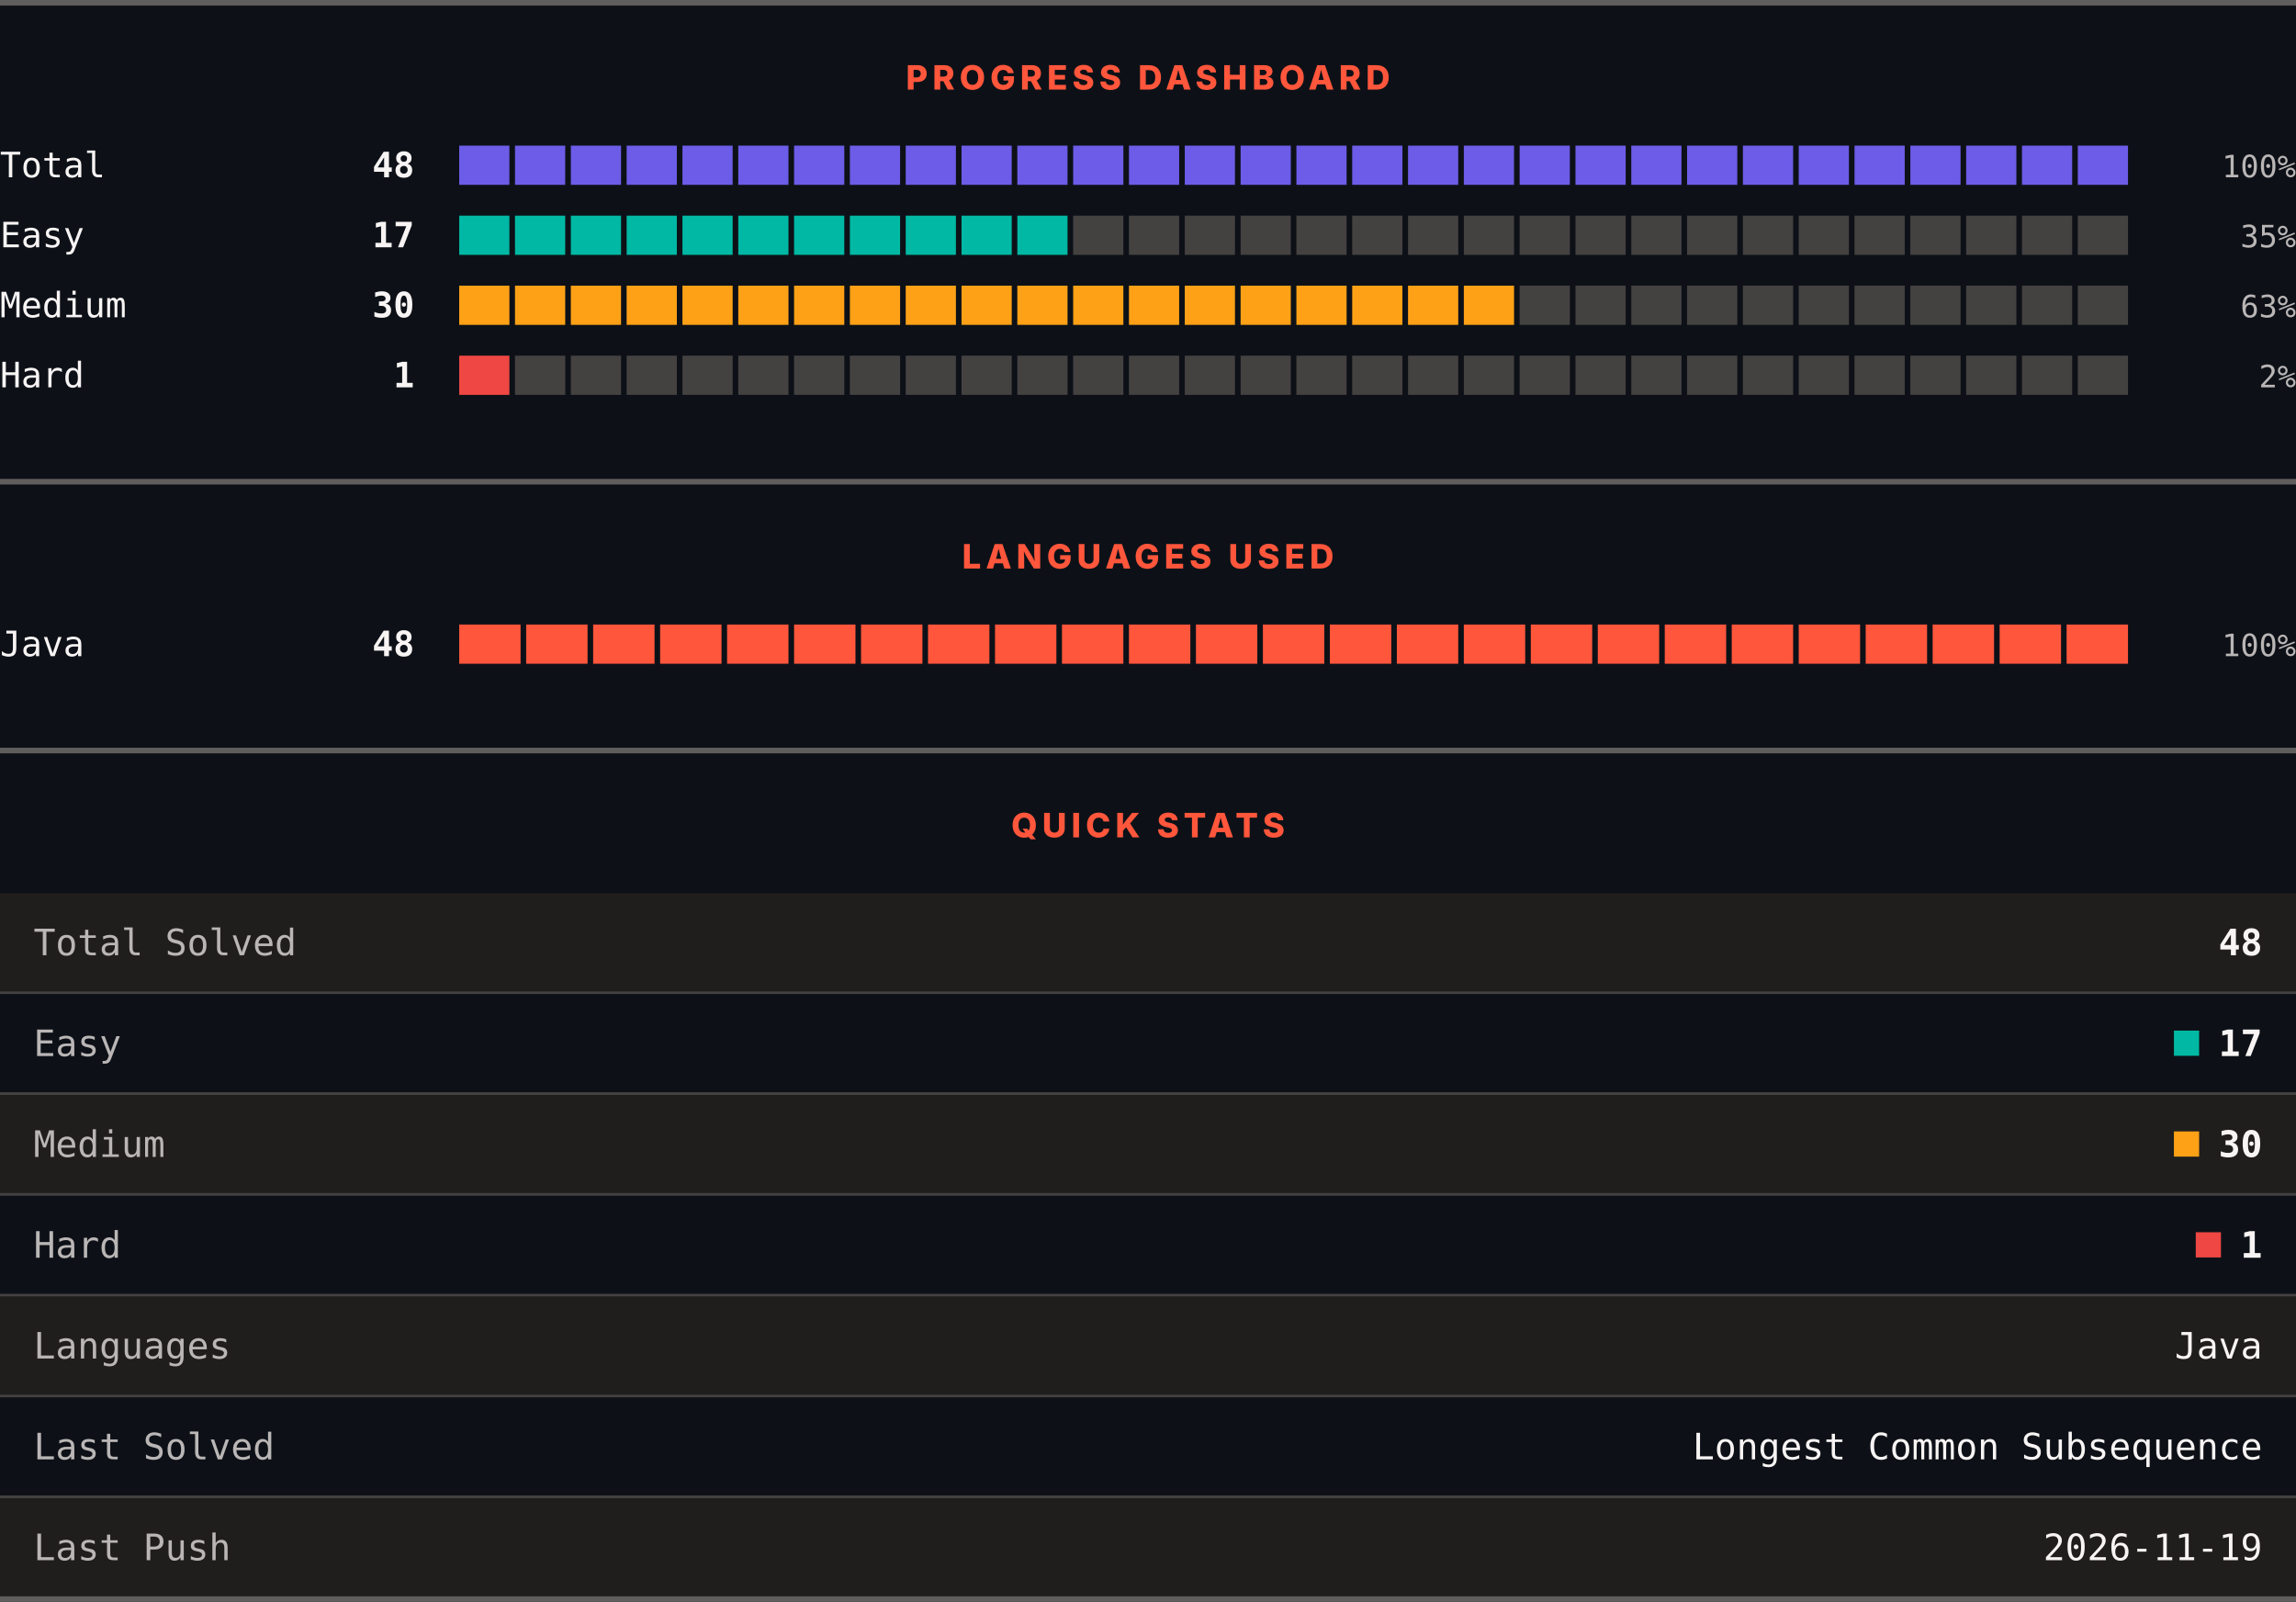
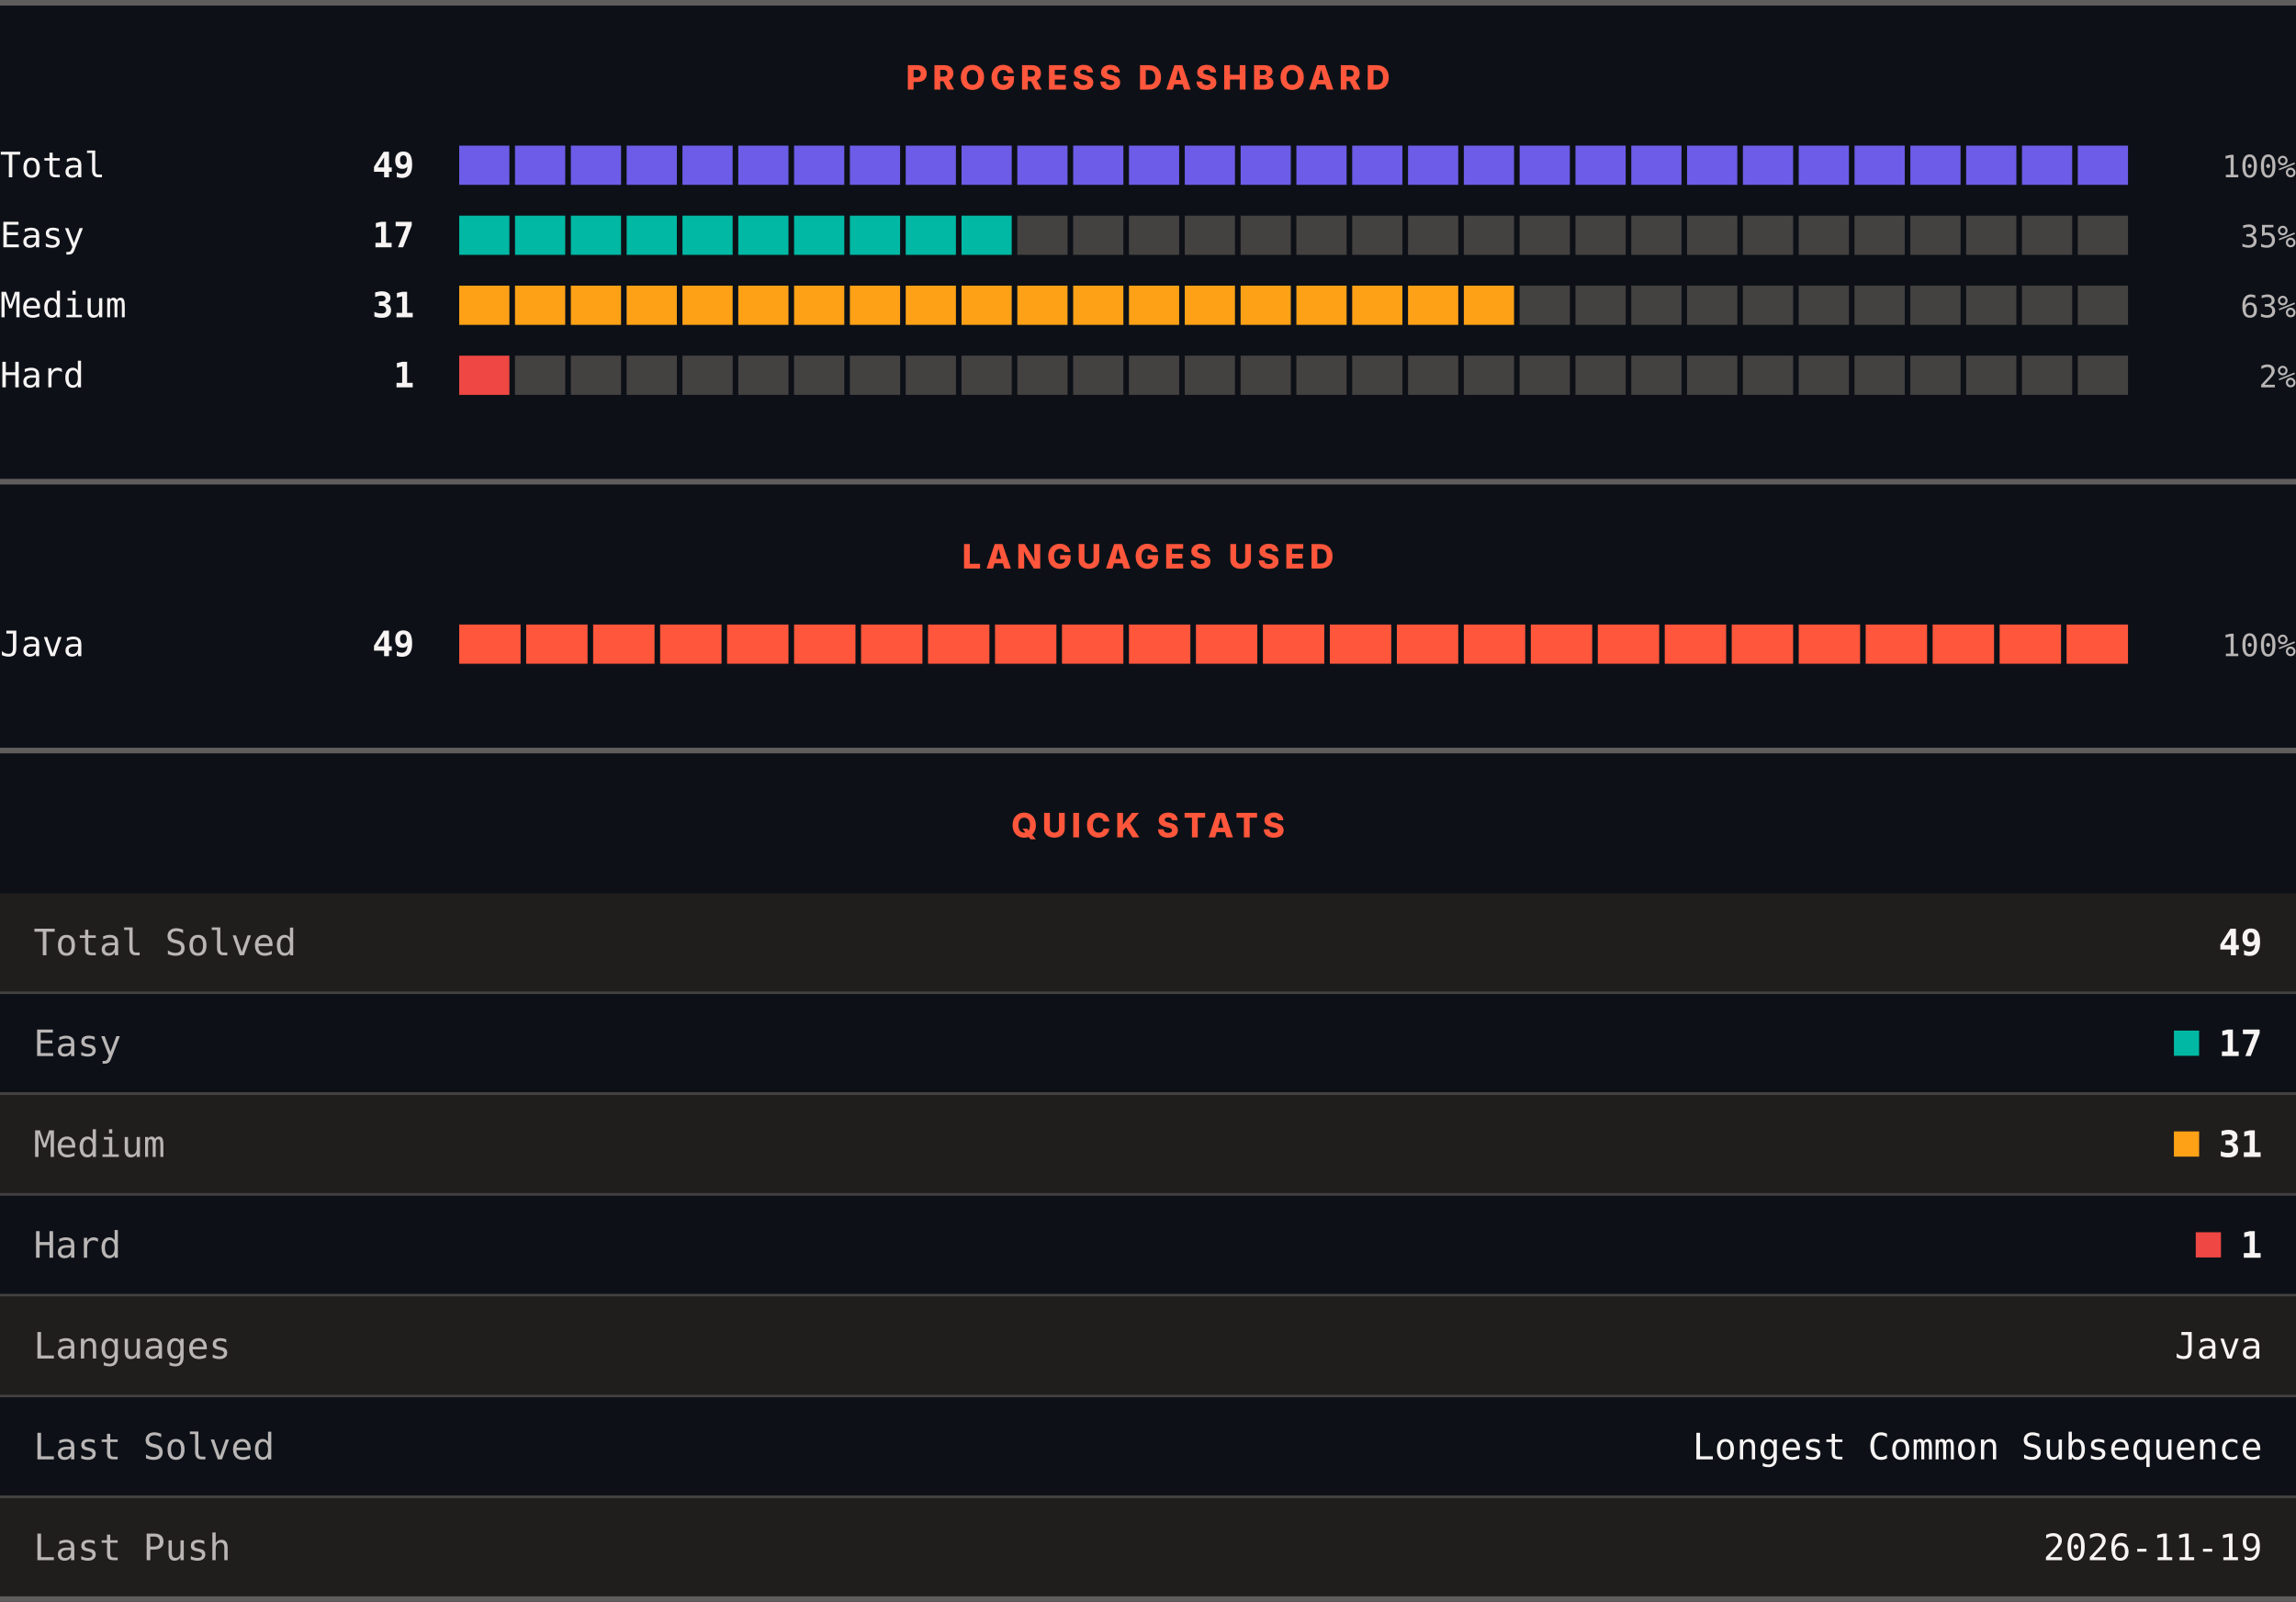
<svg xmlns="http://www.w3.org/2000/svg" width="820" height="572" viewBox="0 0 820 572" role="img" aria-label="LeetCode progress, languages and quick stats">
  <rect width="820" height="572" fill="#0d1117" />
  <rect x="0" y="0" width="820" height="2" fill="#605d5d" />
  <text x="410" y="32" text-anchor="middle" font-family="Archivo, system-ui, -apple-system, Segoe UI, sans-serif" font-size="12" font-weight="800" letter-spacing="1.68" fill="#ff563c">PROGRESS DASHBOARD</text>
  <text x="0" y="63.3" font-family="ui-monospace, SFMono-Regular, Menlo, Consolas, monospace" font-size="12.5" fill="#f8f4f4">Total</text>
-   <text x="148" y="63.3" text-anchor="end" font-family="ui-monospace, SFMono-Regular, Menlo, Consolas, monospace" font-size="12.5" font-weight="700" fill="#f8f4f4">48</text>
+   <text x="148" y="63.3" text-anchor="end" font-family="ui-monospace, SFMono-Regular, Menlo, Consolas, monospace" font-size="12.5" font-weight="700" fill="#f8f4f4">49</text>
  <rect x="164.00" y="52" width="17.93" height="14" fill="#6c5ce7" />
  <rect x="183.93" y="52" width="17.93" height="14" fill="#6c5ce7" />
  <rect x="203.87" y="52" width="17.93" height="14" fill="#6c5ce7" />
  <rect x="223.80" y="52" width="17.93" height="14" fill="#6c5ce7" />
  <rect x="243.73" y="52" width="17.93" height="14" fill="#6c5ce7" />
  <rect x="263.67" y="52" width="17.93" height="14" fill="#6c5ce7" />
  <rect x="283.60" y="52" width="17.93" height="14" fill="#6c5ce7" />
  <rect x="303.53" y="52" width="17.93" height="14" fill="#6c5ce7" />
  <rect x="323.47" y="52" width="17.93" height="14" fill="#6c5ce7" />
  <rect x="343.40" y="52" width="17.93" height="14" fill="#6c5ce7" />
  <rect x="363.33" y="52" width="17.93" height="14" fill="#6c5ce7" />
  <rect x="383.27" y="52" width="17.93" height="14" fill="#6c5ce7" />
  <rect x="403.20" y="52" width="17.93" height="14" fill="#6c5ce7" />
  <rect x="423.13" y="52" width="17.93" height="14" fill="#6c5ce7" />
  <rect x="443.07" y="52" width="17.93" height="14" fill="#6c5ce7" />
  <rect x="463.00" y="52" width="17.93" height="14" fill="#6c5ce7" />
  <rect x="482.93" y="52" width="17.93" height="14" fill="#6c5ce7" />
  <rect x="502.87" y="52" width="17.93" height="14" fill="#6c5ce7" />
  <rect x="522.80" y="52" width="17.93" height="14" fill="#6c5ce7" />
  <rect x="542.73" y="52" width="17.93" height="14" fill="#6c5ce7" />
  <rect x="562.67" y="52" width="17.93" height="14" fill="#6c5ce7" />
  <rect x="582.60" y="52" width="17.93" height="14" fill="#6c5ce7" />
  <rect x="602.53" y="52" width="17.93" height="14" fill="#6c5ce7" />
  <rect x="622.47" y="52" width="17.93" height="14" fill="#6c5ce7" />
  <rect x="642.40" y="52" width="17.93" height="14" fill="#6c5ce7" />
  <rect x="662.33" y="52" width="17.93" height="14" fill="#6c5ce7" />
  <rect x="682.27" y="52" width="17.93" height="14" fill="#6c5ce7" />
  <rect x="702.20" y="52" width="17.93" height="14" fill="#6c5ce7" />
  <rect x="722.13" y="52" width="17.93" height="14" fill="#6c5ce7" />
  <rect x="742.07" y="52" width="17.93" height="14" fill="#6c5ce7" />
  <text x="820" y="63.3" text-anchor="end" font-family="ui-monospace, SFMono-Regular, Menlo, Consolas, monospace" font-size="11" fill="#bab6b6">100%</text>
  <text x="0" y="88.3" font-family="ui-monospace, SFMono-Regular, Menlo, Consolas, monospace" font-size="12.5" fill="#f8f4f4">Easy</text>
  <text x="148" y="88.3" text-anchor="end" font-family="ui-monospace, SFMono-Regular, Menlo, Consolas, monospace" font-size="12.5" font-weight="700" fill="#f8f4f4">17</text>
  <rect x="164.00" y="77" width="17.93" height="14" fill="#00b8a3" />
  <rect x="183.93" y="77" width="17.93" height="14" fill="#00b8a3" />
  <rect x="203.87" y="77" width="17.93" height="14" fill="#00b8a3" />
  <rect x="223.80" y="77" width="17.93" height="14" fill="#00b8a3" />
  <rect x="243.73" y="77" width="17.93" height="14" fill="#00b8a3" />
  <rect x="263.67" y="77" width="17.93" height="14" fill="#00b8a3" />
  <rect x="283.60" y="77" width="17.93" height="14" fill="#00b8a3" />
  <rect x="303.53" y="77" width="17.93" height="14" fill="#00b8a3" />
  <rect x="323.47" y="77" width="17.93" height="14" fill="#00b8a3" />
  <rect x="343.40" y="77" width="17.93" height="14" fill="#00b8a3" />
-   <rect x="363.33" y="77" width="17.93" height="14" fill="#00b8a3" />
+   <rect x="363.33" y="77" width="17.93" height="14" fill="#444141" />
  <rect x="383.27" y="77" width="17.93" height="14" fill="#444141" />
  <rect x="403.20" y="77" width="17.93" height="14" fill="#444141" />
  <rect x="423.13" y="77" width="17.93" height="14" fill="#444141" />
  <rect x="443.07" y="77" width="17.93" height="14" fill="#444141" />
  <rect x="463.00" y="77" width="17.93" height="14" fill="#444141" />
  <rect x="482.93" y="77" width="17.93" height="14" fill="#444141" />
  <rect x="502.87" y="77" width="17.93" height="14" fill="#444141" />
  <rect x="522.80" y="77" width="17.93" height="14" fill="#444141" />
  <rect x="542.73" y="77" width="17.93" height="14" fill="#444141" />
  <rect x="562.67" y="77" width="17.93" height="14" fill="#444141" />
  <rect x="582.60" y="77" width="17.93" height="14" fill="#444141" />
  <rect x="602.53" y="77" width="17.93" height="14" fill="#444141" />
  <rect x="622.47" y="77" width="17.93" height="14" fill="#444141" />
  <rect x="642.40" y="77" width="17.93" height="14" fill="#444141" />
  <rect x="662.33" y="77" width="17.93" height="14" fill="#444141" />
  <rect x="682.27" y="77" width="17.93" height="14" fill="#444141" />
  <rect x="702.20" y="77" width="17.93" height="14" fill="#444141" />
  <rect x="722.13" y="77" width="17.93" height="14" fill="#444141" />
  <rect x="742.07" y="77" width="17.93" height="14" fill="#444141" />
  <text x="820" y="88.3" text-anchor="end" font-family="ui-monospace, SFMono-Regular, Menlo, Consolas, monospace" font-size="11" fill="#bab6b6">35%</text>
  <text x="0" y="113.3" font-family="ui-monospace, SFMono-Regular, Menlo, Consolas, monospace" font-size="12.5" fill="#f8f4f4">Medium</text>
-   <text x="148" y="113.3" text-anchor="end" font-family="ui-monospace, SFMono-Regular, Menlo, Consolas, monospace" font-size="12.5" font-weight="700" fill="#f8f4f4">30</text>
+   <text x="148" y="113.3" text-anchor="end" font-family="ui-monospace, SFMono-Regular, Menlo, Consolas, monospace" font-size="12.5" font-weight="700" fill="#f8f4f4">31</text>
  <rect x="164.00" y="102" width="17.93" height="14" fill="#ffa116" />
  <rect x="183.93" y="102" width="17.93" height="14" fill="#ffa116" />
  <rect x="203.87" y="102" width="17.93" height="14" fill="#ffa116" />
  <rect x="223.80" y="102" width="17.93" height="14" fill="#ffa116" />
  <rect x="243.73" y="102" width="17.93" height="14" fill="#ffa116" />
  <rect x="263.67" y="102" width="17.93" height="14" fill="#ffa116" />
  <rect x="283.60" y="102" width="17.93" height="14" fill="#ffa116" />
  <rect x="303.53" y="102" width="17.93" height="14" fill="#ffa116" />
  <rect x="323.47" y="102" width="17.93" height="14" fill="#ffa116" />
  <rect x="343.40" y="102" width="17.93" height="14" fill="#ffa116" />
  <rect x="363.33" y="102" width="17.93" height="14" fill="#ffa116" />
  <rect x="383.27" y="102" width="17.93" height="14" fill="#ffa116" />
  <rect x="403.20" y="102" width="17.93" height="14" fill="#ffa116" />
  <rect x="423.13" y="102" width="17.93" height="14" fill="#ffa116" />
  <rect x="443.07" y="102" width="17.93" height="14" fill="#ffa116" />
  <rect x="463.00" y="102" width="17.93" height="14" fill="#ffa116" />
  <rect x="482.93" y="102" width="17.93" height="14" fill="#ffa116" />
  <rect x="502.87" y="102" width="17.93" height="14" fill="#ffa116" />
  <rect x="522.80" y="102" width="17.93" height="14" fill="#ffa116" />
  <rect x="542.73" y="102" width="17.93" height="14" fill="#444141" />
  <rect x="562.67" y="102" width="17.93" height="14" fill="#444141" />
  <rect x="582.60" y="102" width="17.93" height="14" fill="#444141" />
  <rect x="602.53" y="102" width="17.93" height="14" fill="#444141" />
  <rect x="622.47" y="102" width="17.93" height="14" fill="#444141" />
  <rect x="642.40" y="102" width="17.93" height="14" fill="#444141" />
  <rect x="662.33" y="102" width="17.93" height="14" fill="#444141" />
  <rect x="682.27" y="102" width="17.93" height="14" fill="#444141" />
  <rect x="702.20" y="102" width="17.93" height="14" fill="#444141" />
  <rect x="722.13" y="102" width="17.93" height="14" fill="#444141" />
  <rect x="742.07" y="102" width="17.93" height="14" fill="#444141" />
  <text x="820" y="113.3" text-anchor="end" font-family="ui-monospace, SFMono-Regular, Menlo, Consolas, monospace" font-size="11" fill="#bab6b6">63%</text>
  <text x="0" y="138.3" font-family="ui-monospace, SFMono-Regular, Menlo, Consolas, monospace" font-size="12.5" fill="#f8f4f4">Hard</text>
  <text x="148" y="138.3" text-anchor="end" font-family="ui-monospace, SFMono-Regular, Menlo, Consolas, monospace" font-size="12.5" font-weight="700" fill="#f8f4f4">1</text>
  <rect x="164.00" y="127" width="17.93" height="14" fill="#ef4743" />
  <rect x="183.93" y="127" width="17.93" height="14" fill="#444141" />
  <rect x="203.87" y="127" width="17.93" height="14" fill="#444141" />
  <rect x="223.80" y="127" width="17.93" height="14" fill="#444141" />
  <rect x="243.73" y="127" width="17.93" height="14" fill="#444141" />
  <rect x="263.67" y="127" width="17.93" height="14" fill="#444141" />
  <rect x="283.60" y="127" width="17.93" height="14" fill="#444141" />
  <rect x="303.53" y="127" width="17.93" height="14" fill="#444141" />
  <rect x="323.47" y="127" width="17.93" height="14" fill="#444141" />
  <rect x="343.40" y="127" width="17.93" height="14" fill="#444141" />
  <rect x="363.33" y="127" width="17.93" height="14" fill="#444141" />
  <rect x="383.27" y="127" width="17.93" height="14" fill="#444141" />
  <rect x="403.20" y="127" width="17.93" height="14" fill="#444141" />
  <rect x="423.13" y="127" width="17.93" height="14" fill="#444141" />
  <rect x="443.07" y="127" width="17.93" height="14" fill="#444141" />
  <rect x="463.00" y="127" width="17.93" height="14" fill="#444141" />
  <rect x="482.93" y="127" width="17.93" height="14" fill="#444141" />
  <rect x="502.87" y="127" width="17.93" height="14" fill="#444141" />
  <rect x="522.80" y="127" width="17.93" height="14" fill="#444141" />
  <rect x="542.73" y="127" width="17.93" height="14" fill="#444141" />
  <rect x="562.67" y="127" width="17.93" height="14" fill="#444141" />
  <rect x="582.60" y="127" width="17.93" height="14" fill="#444141" />
  <rect x="602.53" y="127" width="17.93" height="14" fill="#444141" />
  <rect x="622.47" y="127" width="17.93" height="14" fill="#444141" />
  <rect x="642.40" y="127" width="17.93" height="14" fill="#444141" />
  <rect x="662.33" y="127" width="17.93" height="14" fill="#444141" />
  <rect x="682.27" y="127" width="17.93" height="14" fill="#444141" />
  <rect x="702.20" y="127" width="17.93" height="14" fill="#444141" />
  <rect x="722.13" y="127" width="17.93" height="14" fill="#444141" />
  <rect x="742.07" y="127" width="17.93" height="14" fill="#444141" />
  <text x="820" y="138.3" text-anchor="end" font-family="ui-monospace, SFMono-Regular, Menlo, Consolas, monospace" font-size="11" fill="#bab6b6">2%</text>
  <rect x="0" y="171" width="820" height="2" fill="#605d5d" />
  <text x="410" y="203" text-anchor="middle" font-family="Archivo, system-ui, -apple-system, Segoe UI, sans-serif" font-size="12" font-weight="800" letter-spacing="1.68" fill="#ff563c">LANGUAGES USED</text>
  <text x="0" y="234.3" font-family="ui-monospace, SFMono-Regular, Menlo, Consolas, monospace" font-size="12.5" fill="#f8f4f4">Java</text>
-   <text x="148" y="234.3" text-anchor="end" font-family="ui-monospace, SFMono-Regular, Menlo, Consolas, monospace" font-size="12.5" font-weight="700" fill="#f8f4f4">48</text>
+   <text x="148" y="234.3" text-anchor="end" font-family="ui-monospace, SFMono-Regular, Menlo, Consolas, monospace" font-size="12.5" font-weight="700" fill="#f8f4f4">49</text>
  <rect x="164.00" y="223" width="21.92" height="14" fill="#ff563c" />
  <rect x="187.92" y="223" width="21.92" height="14" fill="#ff563c" />
  <rect x="211.84" y="223" width="21.92" height="14" fill="#ff563c" />
  <rect x="235.76" y="223" width="21.92" height="14" fill="#ff563c" />
  <rect x="259.68" y="223" width="21.92" height="14" fill="#ff563c" />
  <rect x="283.60" y="223" width="21.92" height="14" fill="#ff563c" />
  <rect x="307.52" y="223" width="21.92" height="14" fill="#ff563c" />
  <rect x="331.44" y="223" width="21.92" height="14" fill="#ff563c" />
  <rect x="355.36" y="223" width="21.92" height="14" fill="#ff563c" />
  <rect x="379.28" y="223" width="21.92" height="14" fill="#ff563c" />
  <rect x="403.20" y="223" width="21.92" height="14" fill="#ff563c" />
  <rect x="427.12" y="223" width="21.92" height="14" fill="#ff563c" />
  <rect x="451.04" y="223" width="21.92" height="14" fill="#ff563c" />
  <rect x="474.96" y="223" width="21.92" height="14" fill="#ff563c" />
  <rect x="498.88" y="223" width="21.92" height="14" fill="#ff563c" />
  <rect x="522.80" y="223" width="21.92" height="14" fill="#ff563c" />
  <rect x="546.72" y="223" width="21.92" height="14" fill="#ff563c" />
  <rect x="570.64" y="223" width="21.92" height="14" fill="#ff563c" />
  <rect x="594.56" y="223" width="21.92" height="14" fill="#ff563c" />
  <rect x="618.48" y="223" width="21.92" height="14" fill="#ff563c" />
  <rect x="642.40" y="223" width="21.92" height="14" fill="#ff563c" />
  <rect x="666.32" y="223" width="21.92" height="14" fill="#ff563c" />
  <rect x="690.24" y="223" width="21.92" height="14" fill="#ff563c" />
  <rect x="714.16" y="223" width="21.92" height="14" fill="#ff563c" />
  <rect x="738.08" y="223" width="21.92" height="14" fill="#ff563c" />
  <text x="820" y="234.3" text-anchor="end" font-family="ui-monospace, SFMono-Regular, Menlo, Consolas, monospace" font-size="11" fill="#bab6b6">100%</text>
  <rect x="0" y="267" width="820" height="2" fill="#605d5d" />
  <text x="410" y="299" text-anchor="middle" font-family="Archivo, system-ui, -apple-system, Segoe UI, sans-serif" font-size="12" font-weight="800" letter-spacing="1.68" fill="#ff563c">QUICK STATS</text>
  <rect x="0" y="319" width="820" height="35" fill="#201e1d" />
  <text x="12" y="341.1" font-family="ui-monospace, SFMono-Regular, Menlo, Consolas, monospace" font-size="13" fill="#bab6b6">Total Solved</text>
-   <text x="808" y="341.1" text-anchor="end" font-family="ui-monospace, SFMono-Regular, Menlo, Consolas, monospace" font-size="13" font-weight="700" fill="#f8f4f4">48</text>
+   <text x="808" y="341.1" text-anchor="end" font-family="ui-monospace, SFMono-Regular, Menlo, Consolas, monospace" font-size="13" font-weight="700" fill="#f8f4f4">49</text>
  <rect x="0" y="354" width="820" height="1" fill="#444141" />
  <rect x="0" y="355" width="820" height="35" fill="#0d1117" />
  <text x="12" y="377.1" font-family="ui-monospace, SFMono-Regular, Menlo, Consolas, monospace" font-size="13" fill="#bab6b6">Easy</text>
  <rect x="776.4" y="368" width="9" height="9" fill="#00b8a3" />
  <text x="808" y="377.1" text-anchor="end" font-family="ui-monospace, SFMono-Regular, Menlo, Consolas, monospace" font-size="13" font-weight="700" fill="#f8f4f4">17</text>
  <rect x="0" y="390" width="820" height="1" fill="#444141" />
  <rect x="0" y="391" width="820" height="35" fill="#201e1d" />
  <text x="12" y="413.1" font-family="ui-monospace, SFMono-Regular, Menlo, Consolas, monospace" font-size="13" fill="#bab6b6">Medium</text>
  <rect x="776.4" y="404" width="9" height="9" fill="#ffa116" />
-   <text x="808" y="413.1" text-anchor="end" font-family="ui-monospace, SFMono-Regular, Menlo, Consolas, monospace" font-size="13" font-weight="700" fill="#f8f4f4">30</text>
+   <text x="808" y="413.1" text-anchor="end" font-family="ui-monospace, SFMono-Regular, Menlo, Consolas, monospace" font-size="13" font-weight="700" fill="#f8f4f4">31</text>
  <rect x="0" y="426" width="820" height="1" fill="#444141" />
  <rect x="0" y="427" width="820" height="35" fill="#0d1117" />
  <text x="12" y="449.1" font-family="ui-monospace, SFMono-Regular, Menlo, Consolas, monospace" font-size="13" fill="#bab6b6">Hard</text>
  <rect x="784.2" y="440" width="9" height="9" fill="#ef4743" />
  <text x="808" y="449.1" text-anchor="end" font-family="ui-monospace, SFMono-Regular, Menlo, Consolas, monospace" font-size="13" font-weight="700" fill="#f8f4f4">1</text>
  <rect x="0" y="462" width="820" height="1" fill="#444141" />
  <rect x="0" y="463" width="820" height="35" fill="#201e1d" />
  <text x="12" y="485.1" font-family="ui-monospace, SFMono-Regular, Menlo, Consolas, monospace" font-size="13" fill="#bab6b6">Languages</text>
  <text x="808" y="485.1" text-anchor="end" font-family="ui-monospace, SFMono-Regular, Menlo, Consolas, monospace" font-size="13" fill="#f8f4f4">Java</text>
  <rect x="0" y="498" width="820" height="1" fill="#444141" />
  <rect x="0" y="499" width="820" height="35" fill="#0d1117" />
  <text x="12" y="521.1" font-family="ui-monospace, SFMono-Regular, Menlo, Consolas, monospace" font-size="13" fill="#bab6b6">Last Solved</text>
  <text x="808" y="521.1" text-anchor="end" font-family="ui-monospace, SFMono-Regular, Menlo, Consolas, monospace" font-size="13" fill="#f8f4f4">Longest Common Subsequence</text>
  <rect x="0" y="534" width="820" height="1" fill="#444141" />
  <rect x="0" y="535" width="820" height="35" fill="#201e1d" />
  <text x="12" y="557.1" font-family="ui-monospace, SFMono-Regular, Menlo, Consolas, monospace" font-size="13" fill="#bab6b6">Last Push</text>
  <text x="808" y="557.1" text-anchor="end" font-family="ui-monospace, SFMono-Regular, Menlo, Consolas, monospace" font-size="13" fill="#f8f4f4">2026-11-19</text>
  <rect x="0" y="570" width="820" height="2" fill="#605d5d" />
</svg>
